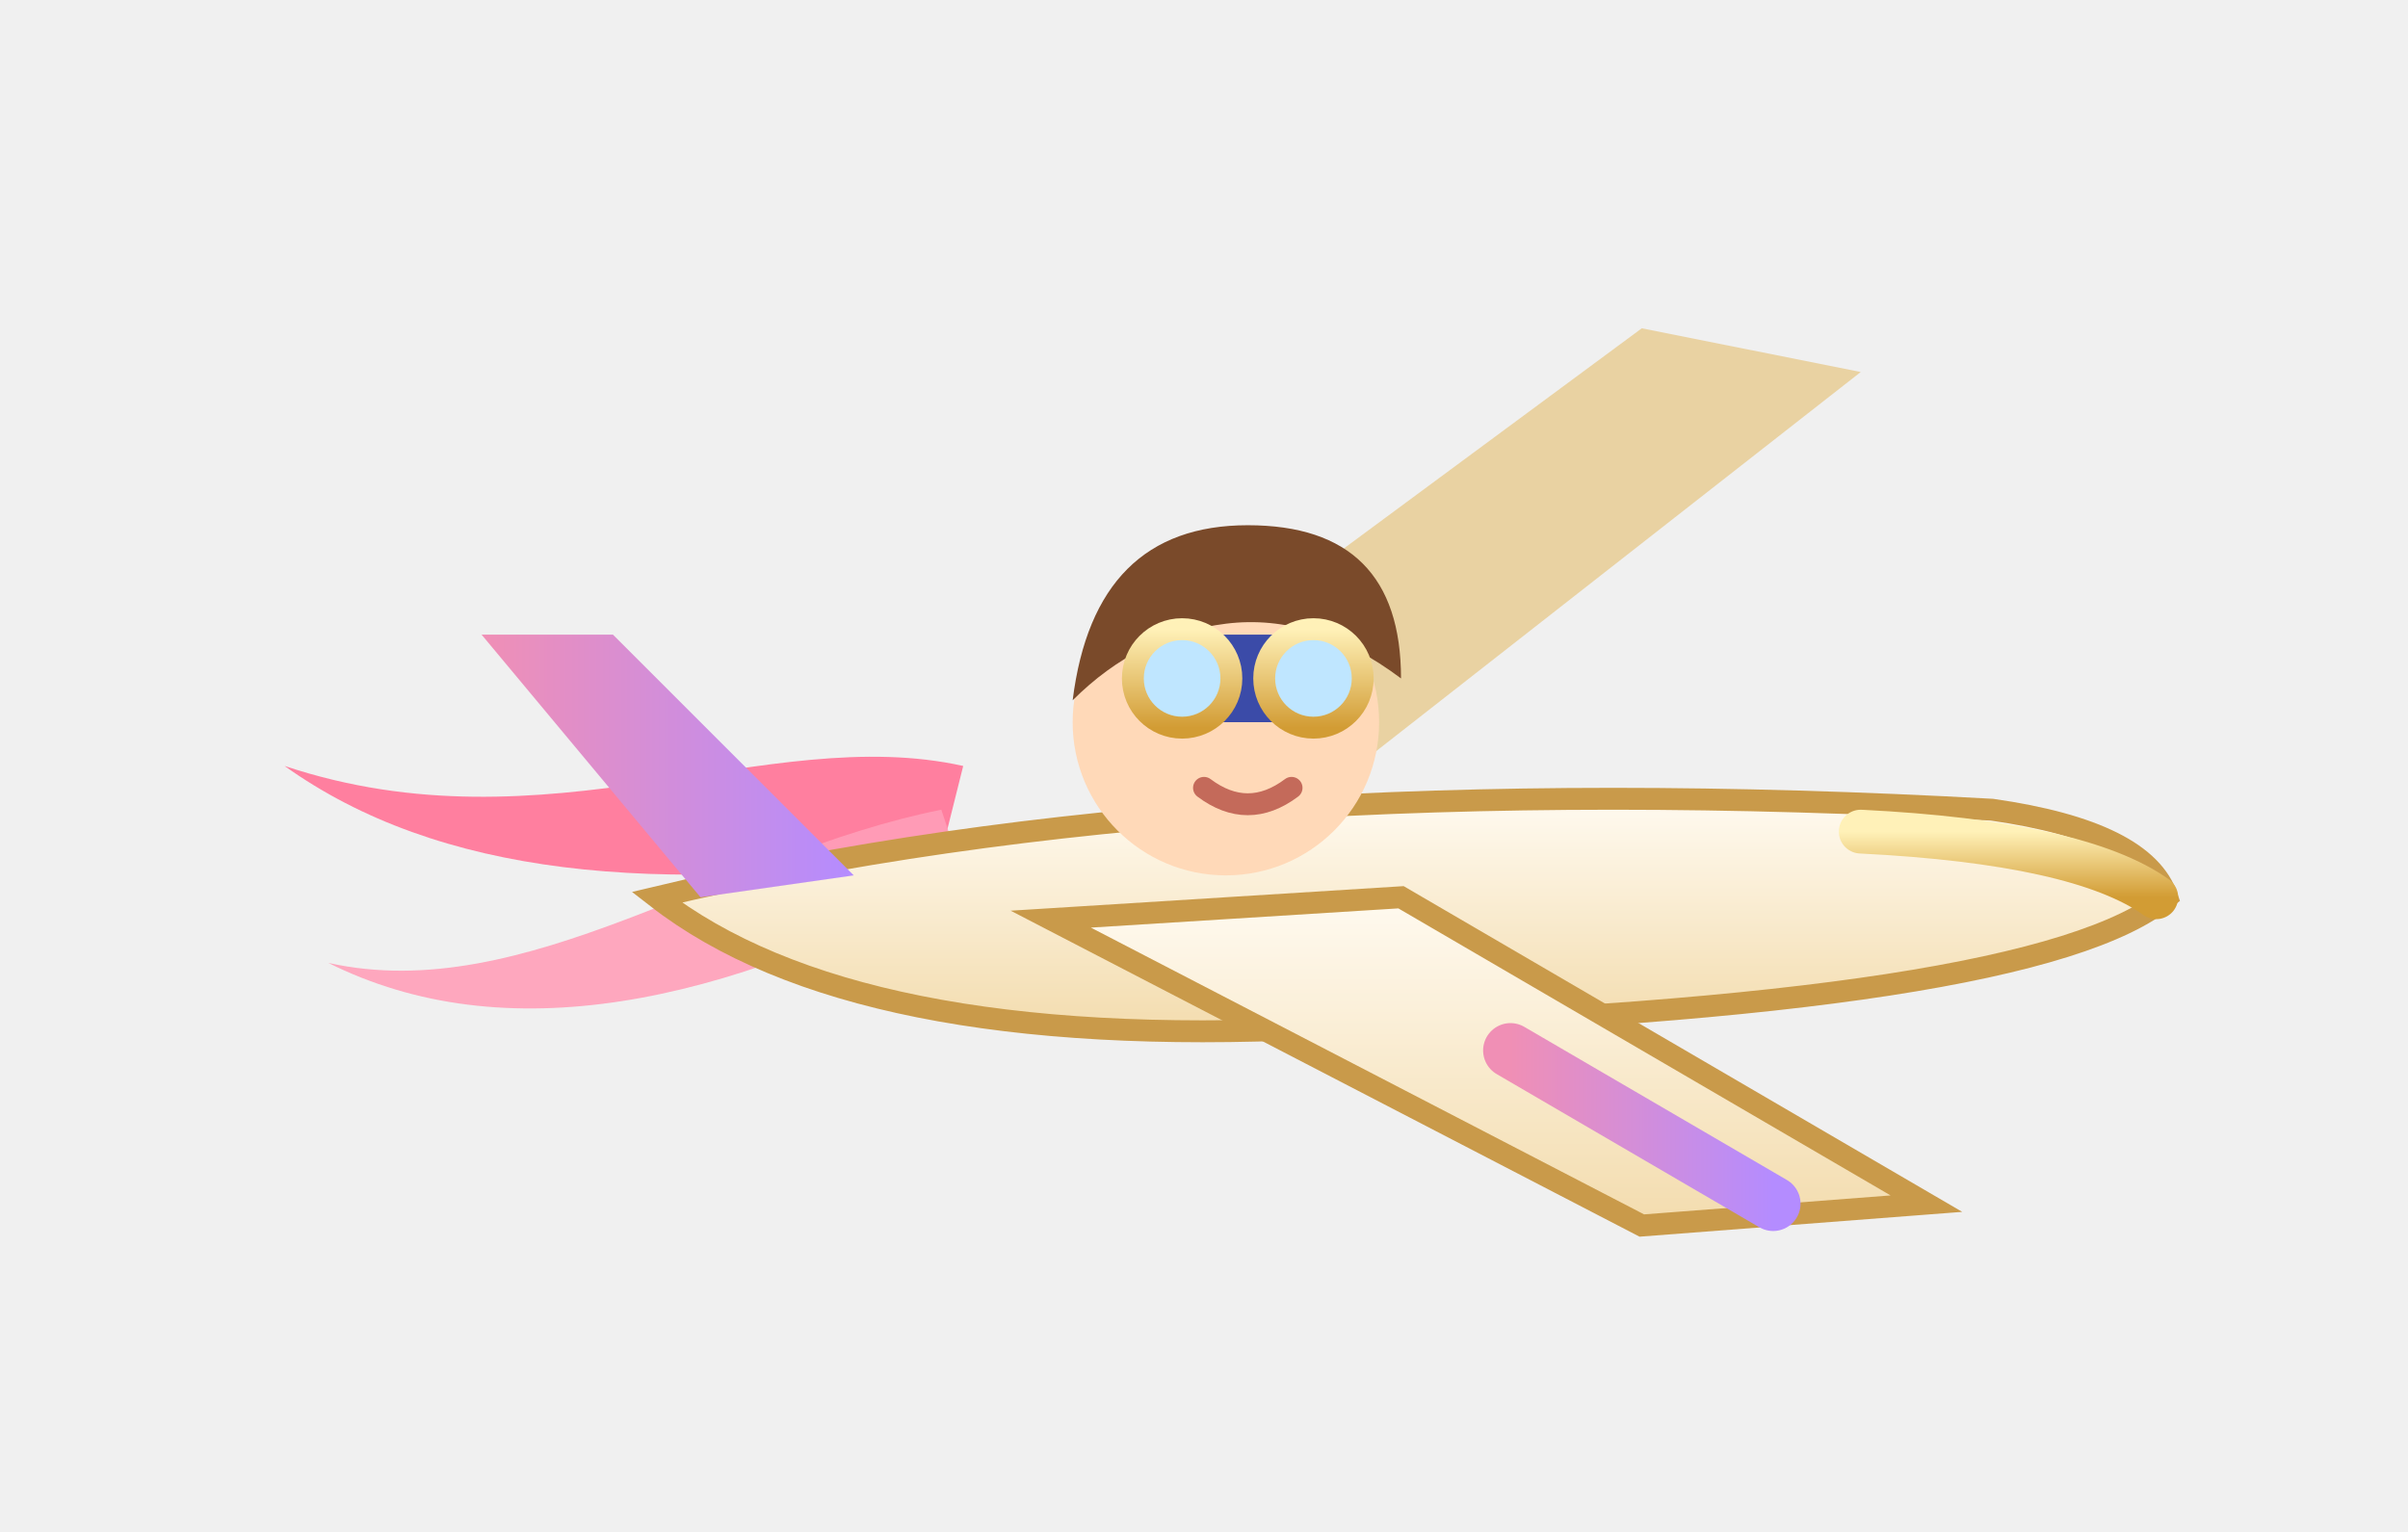
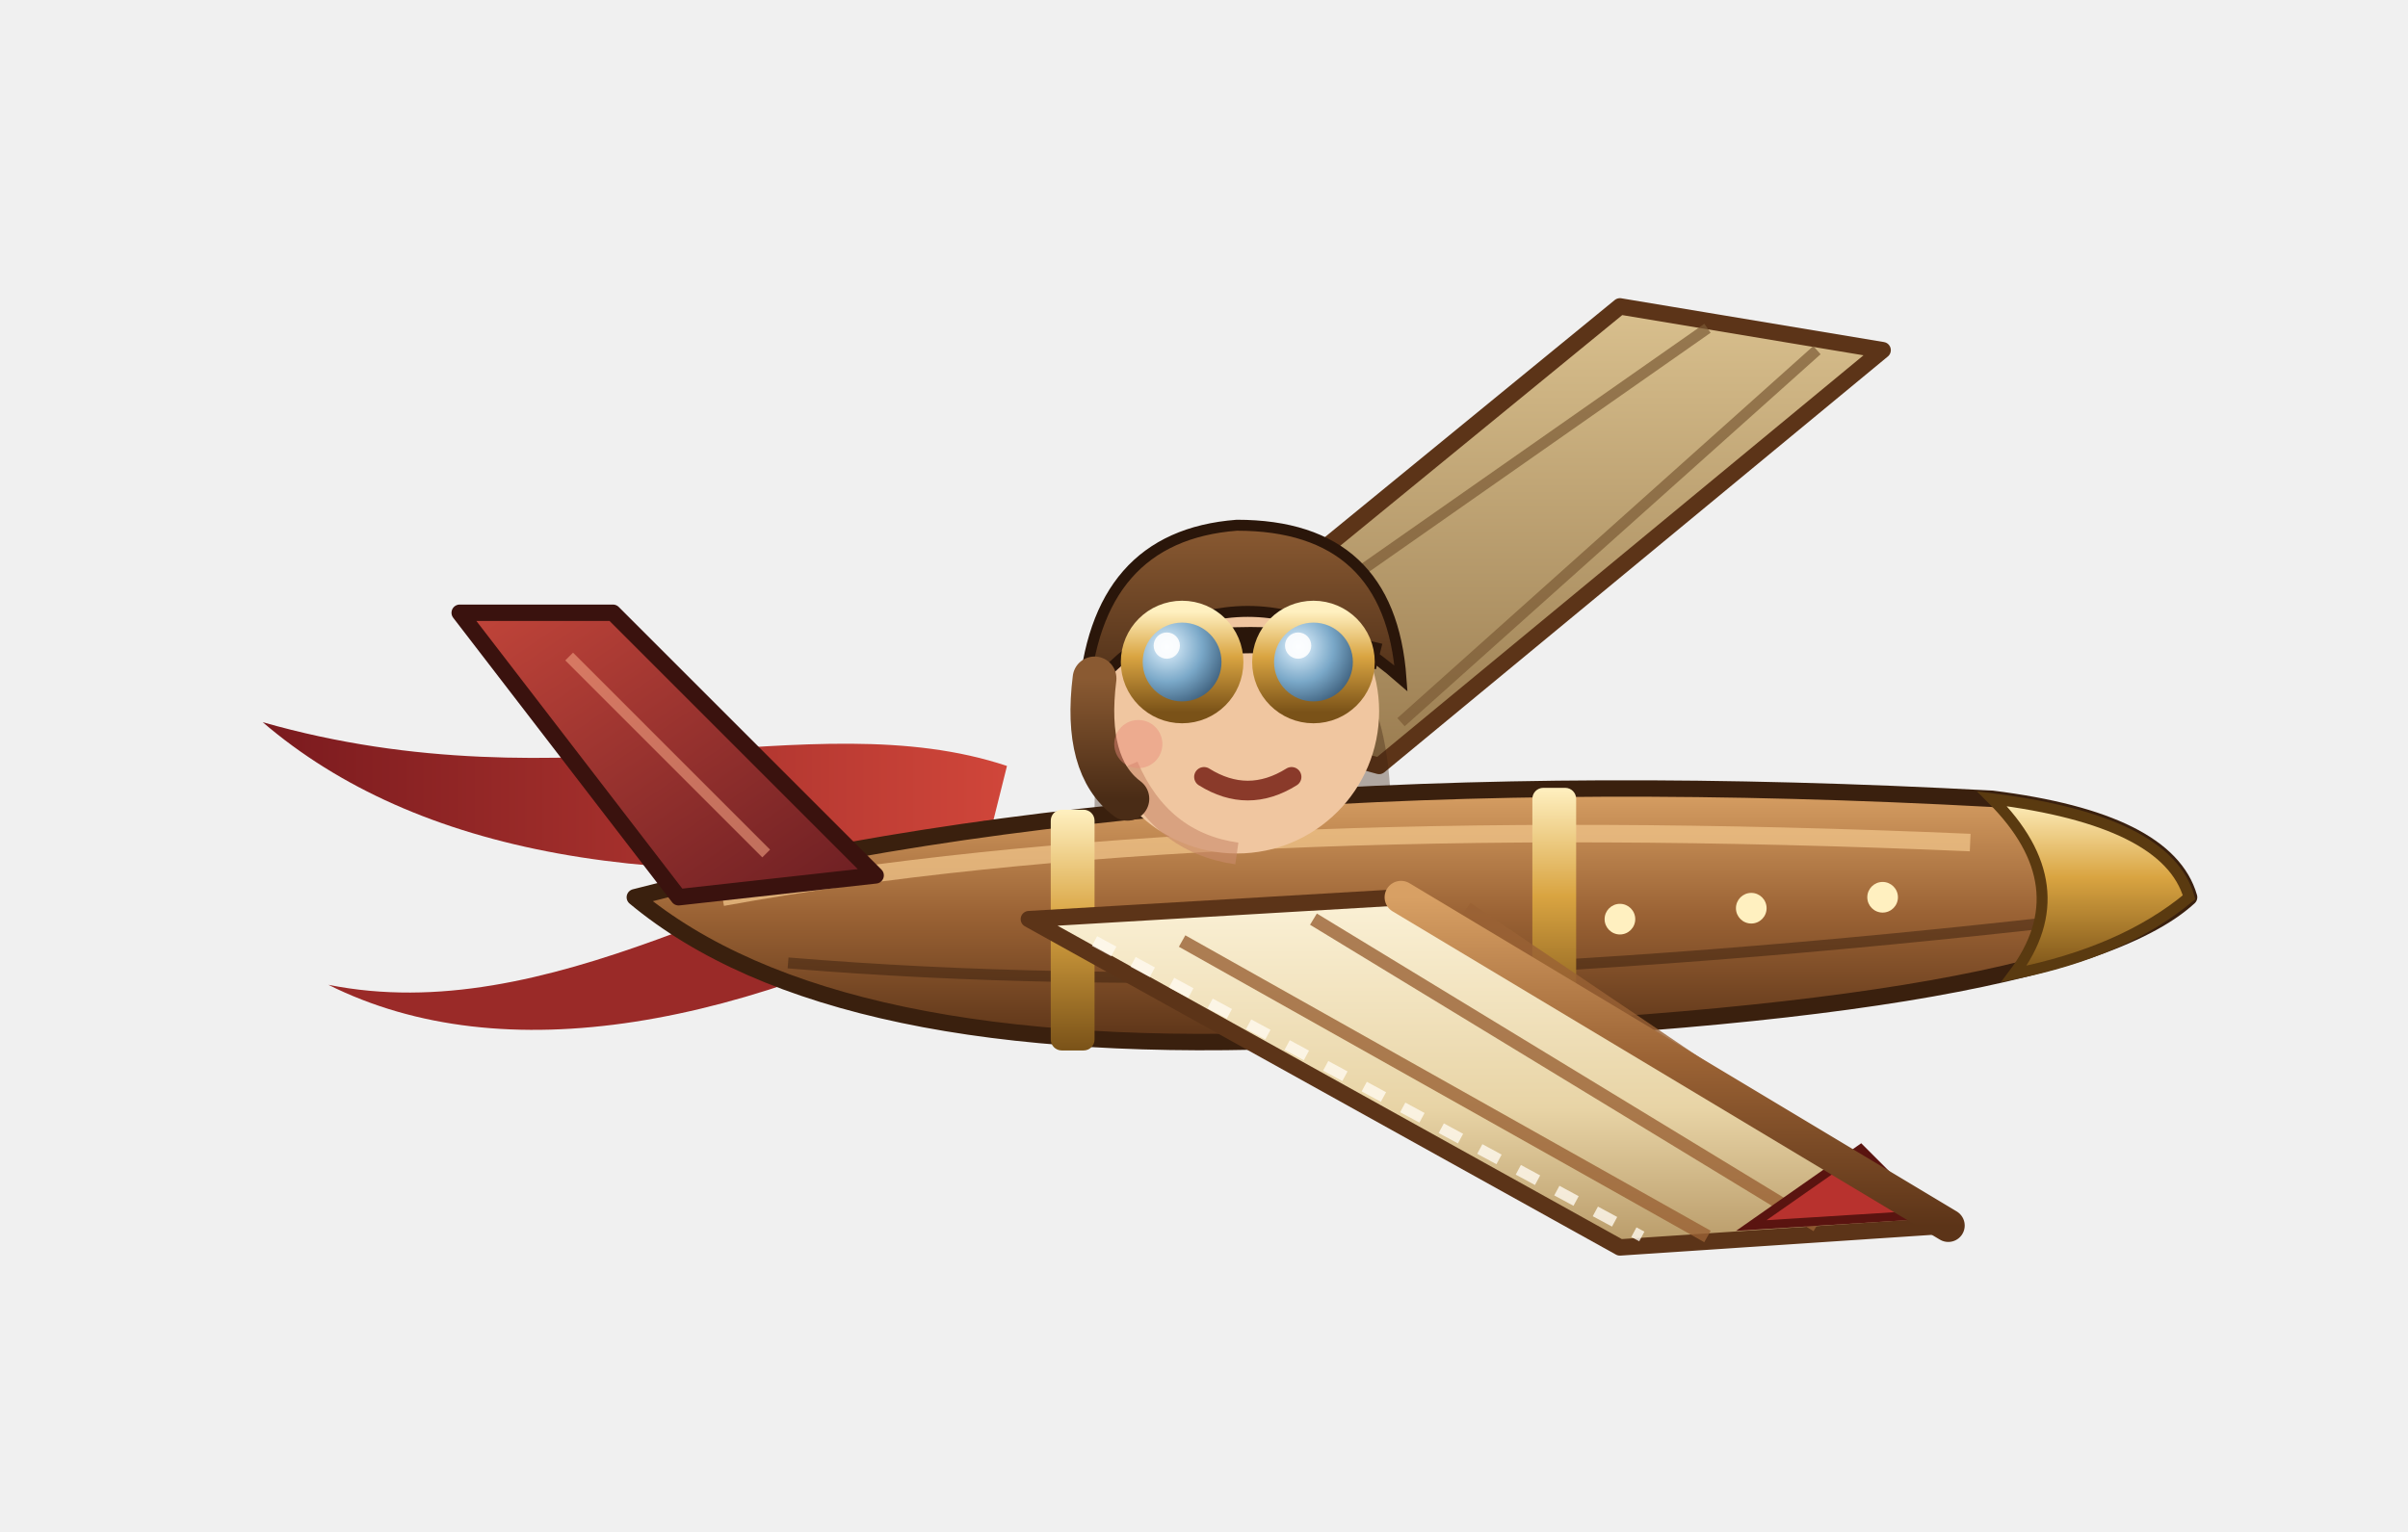
<svg xmlns="http://www.w3.org/2000/svg" viewBox="0 0 220 140">
  <defs>
-     <linearGradient id="wing" x1="0" y1="0" x2="0" y2="1">
-       <stop offset="0" stop-color="#fffaf0" />
-       <stop offset="1" stop-color="#f3dcae" />
+     <linearGradient id="canvasTop" x1="0" y1="0" x2="0" y2="1">
+       <stop offset="0" stop-color="#fbf1d6" />
+       <stop offset=".6" stop-color="#e8d4a6" />
+       <stop offset="1" stop-color="#b89a68" />
    </linearGradient>
-     <linearGradient id="wingstripe" x1="0" y1="0" x2="1" y2="0">
-       <stop offset="0" stop-color="#f08fb5" />
-       <stop offset="1" stop-color="#b48cff" />
+     <linearGradient id="canvasBack" x1="0" y1="0" x2="0" y2="1">
+       <stop offset="0" stop-color="#d9c08e" />
+       <stop offset="1" stop-color="#9a7c50" />
    </linearGradient>
-     <linearGradient id="gold" x1="0" y1="0" x2="0" y2="1">
-       <stop offset="0" stop-color="#fff1b8" />
-       <stop offset="1" stop-color="#d29c34" />
+     <linearGradient id="wood" x1="0" y1="0" x2="0" y2="1">
+       <stop offset="0" stop-color="#d8a064" />
+       <stop offset=".5" stop-color="#9a6234" />
+       <stop offset="1" stop-color="#5c3418" />
+     </linearGradient>
+     <linearGradient id="brass" x1="0" y1="0" x2="0" y2="1">
+       <stop offset="0" stop-color="#fff0c0" />
+       <stop offset=".45" stop-color="#d9a441" />
+       <stop offset="1" stop-color="#7a5218" />
+     </linearGradient>
+     <linearGradient id="scarf" x1="0" y1="0" x2="1" y2="0">
+       <stop offset="0" stop-color="#7a1a1e" />
+       <stop offset="1" stop-color="#d0463a" />
+     </linearGradient>
+     <linearGradient id="leather" x1="0" y1="0" x2="0" y2="1">
+       <stop offset="0" stop-color="#8a5a32" />
+       <stop offset="1" stop-color="#4a2c16" />
+     </linearGradient>
+     <radialGradient id="lens" cx=".35" cy=".35" r=".7">
+       <stop offset="0" stop-color="#e4f4ff" />
+       <stop offset=".5" stop-color="#7aa8c8" />
+       <stop offset="1" stop-color="#2c4a66" />
+     </radialGradient>
+     <linearGradient id="tailFin" x1="0" y1="0" x2="1" y2="1">
+       <stop offset="0" stop-color="#c2453a" />
+       <stop offset="1" stop-color="#6a1e22" />
    </linearGradient>
  </defs>
-   <path class="scarf" d="M88 70 C70 66 50 78 26 70 C40 80 60 82 86 78 Z" fill="#ff7f9f" />
-   <path class="scarf" d="M86 74 C66 78 48 92 30 88 C46 96 66 92 88 80 Z" fill="#ff9fb8" opacity=".9" />
-   <path d="M104 64 L150 30 L170 34 L124 70 Z" fill="#e9d2a2" />
-   <path d="M60 82 Q110 70 182 74 Q196 76 198 82 Q186 92 120 94 Q78 96 60 82 Z" fill="url(#wing)" stroke="#c99a4a" stroke-width="2" />
-   <path d="M170 76 Q190 77 197 82" stroke="url(#gold)" stroke-width="4" fill="none" stroke-linecap="round" />
-   <path d="M64 82 L44 58 L56 58 L78 80 Z" fill="url(#wingstripe)" />
-   <circle cx="112" cy="66" r="14" fill="#ffd9b8" />
-   <path d="M98 64 Q100 48 114 48 Q128 48 128 62 Q120 56 112 57 Q104 58 98 64 Z" fill="#7a4a2a" />
-   <rect x="103" y="58" width="22" height="8" rx="4" fill="#3b4ba8" />
-   <circle cx="108" cy="62" r="4.5" fill="#bfe6ff" stroke="url(#gold)" stroke-width="2" />
-   <circle cx="120" cy="62" r="4.5" fill="#bfe6ff" stroke="url(#gold)" stroke-width="2" />
-   <path d="M110 72 Q114 75 118 72" stroke="#c46a5a" stroke-width="2" fill="none" stroke-linecap="round" />
-   <path d="M96 84 L150 112 L176 110 L128 82 Z" fill="url(#wing)" stroke="#c99a4a" stroke-width="2" />
-   <path d="M138 96 L162 110" stroke="url(#wingstripe)" stroke-width="5" stroke-linecap="round" />
+   <path class="scarf" d="M92 70 C74 64 52 74 24 66 C38 78 60 82 90 78 Z" fill="url(#scarf)" />
+   <path class="scarf" d="M90 75 C70 80 50 94 30 90 C46 98 68 94 92 81 Z" fill="#9a2a28" />
+   <path d="M104 64 L148 28 L172 32 L126 70 Z" fill="url(#canvasBack)" stroke="#5c3418" stroke-width="1.5" stroke-linejoin="round" />
+   <path d="M116 58 L156 30 M128 66 L166 32" stroke="#7a5a34" stroke-width="1" opacity=".7" />
+   <path d="M58 82 Q108 69 182 73 Q198 75 200 82 Q188 93 120 95 Q76 97 58 82 Z" fill="url(#wood)" stroke="#3a200e" stroke-width="1.5" stroke-linejoin="round" />
+   <path d="M66 82 Q110 74 180 77" stroke="#f0c48a" stroke-width="1.6" fill="none" opacity=".75" />
+   <path d="M72 88 Q120 92 190 84" stroke="#3a200e" stroke-width="1" fill="none" opacity=".5" />
+   <rect x="140" y="72" width="4" height="22" rx="1" fill="url(#brass)" />
+   <rect x="96" y="74" width="4" height="22" rx="1" fill="url(#brass)" />
+   <path d="M182 73 Q198 75 200 82 Q194 87 184 89 Q190 81 182 73 Z" fill="url(#brass)" stroke="#5a3a10" stroke-width="1" />
+   <circle cx="148" cy="84" r="1.4" fill="#fff0c0" />
+   <circle cx="160" cy="83" r="1.4" fill="#fff0c0" />
+   <circle cx="172" cy="82" r="1.4" fill="#fff0c0" />
+   <path d="M62 82 L42 56 L56 56 L80 80 Z" fill="url(#tailFin)" stroke="#3a120e" stroke-width="1.5" stroke-linejoin="round" />
+   <path d="M52 60 L70 78" stroke="#f0a080" stroke-width="1" opacity=".6" />
+   <path d="M100 74 Q100 58 113 56 Q126 56 127 72 Z" fill="#3a200e" opacity=".35" />
+   <circle cx="113" cy="65" r="13" fill="#f0c6a0" />
+   <path d="M113 78 Q106 77 103 70" stroke="#c98a6a" stroke-width="2" fill="none" opacity=".6" />
+   <path d="M99 64 Q100 49 113 48 Q127 48 128 62 Q120 55 112 56 Q104 57 99 64 Z" fill="url(#leather)" stroke="#2a160a" stroke-width="1" />
+   <path d="M100 62 Q99 70 103 73" stroke="url(#leather)" stroke-width="4" fill="none" stroke-linecap="round" />
+   <path d="M103 60 Q114 57 126 60" stroke="#2a160a" stroke-width="2.4" fill="none" />
+   <circle cx="108" cy="60.5" r="4.6" fill="url(#lens)" stroke="url(#brass)" stroke-width="2" />
+   <circle cx="120" cy="60.5" r="4.6" fill="url(#lens)" stroke="url(#brass)" stroke-width="2" />
+   <circle cx="106.6" cy="59" r="1.2" fill="#fff" opacity=".9" />
+   <circle cx="118.6" cy="59" r="1.2" fill="#fff" opacity=".9" />
+   <path d="M110 71 Q114 73.5 118 71" stroke="#8a3a2a" stroke-width="1.8" fill="none" stroke-linecap="round" />
+   <circle cx="104" cy="68" r="2.2" fill="#e88a7a" opacity=".45" />
+   <path d="M94 84 L148 114 L178 112 L128 82 Z" fill="url(#canvasTop)" stroke="#5c3418" stroke-width="1.5" stroke-linejoin="round" />
+   <path d="M108 86 L156 113 M120 84 L166 112 M134 83 L174 110" stroke="#9a6234" stroke-width="1.2" opacity=".8" />
+   <path d="M100 86 L150 113" stroke="#fffaf0" stroke-width="1" stroke-dasharray="2 2" opacity=".8" />
+   <path d="M160 112 L176 111 L170 105 Z" fill="#b8322e" stroke="#5a1410" stroke-width=".8" />
+   <path d="M128 82 L178 112" stroke="url(#wood)" stroke-width="3" stroke-linecap="round" />
</svg>
